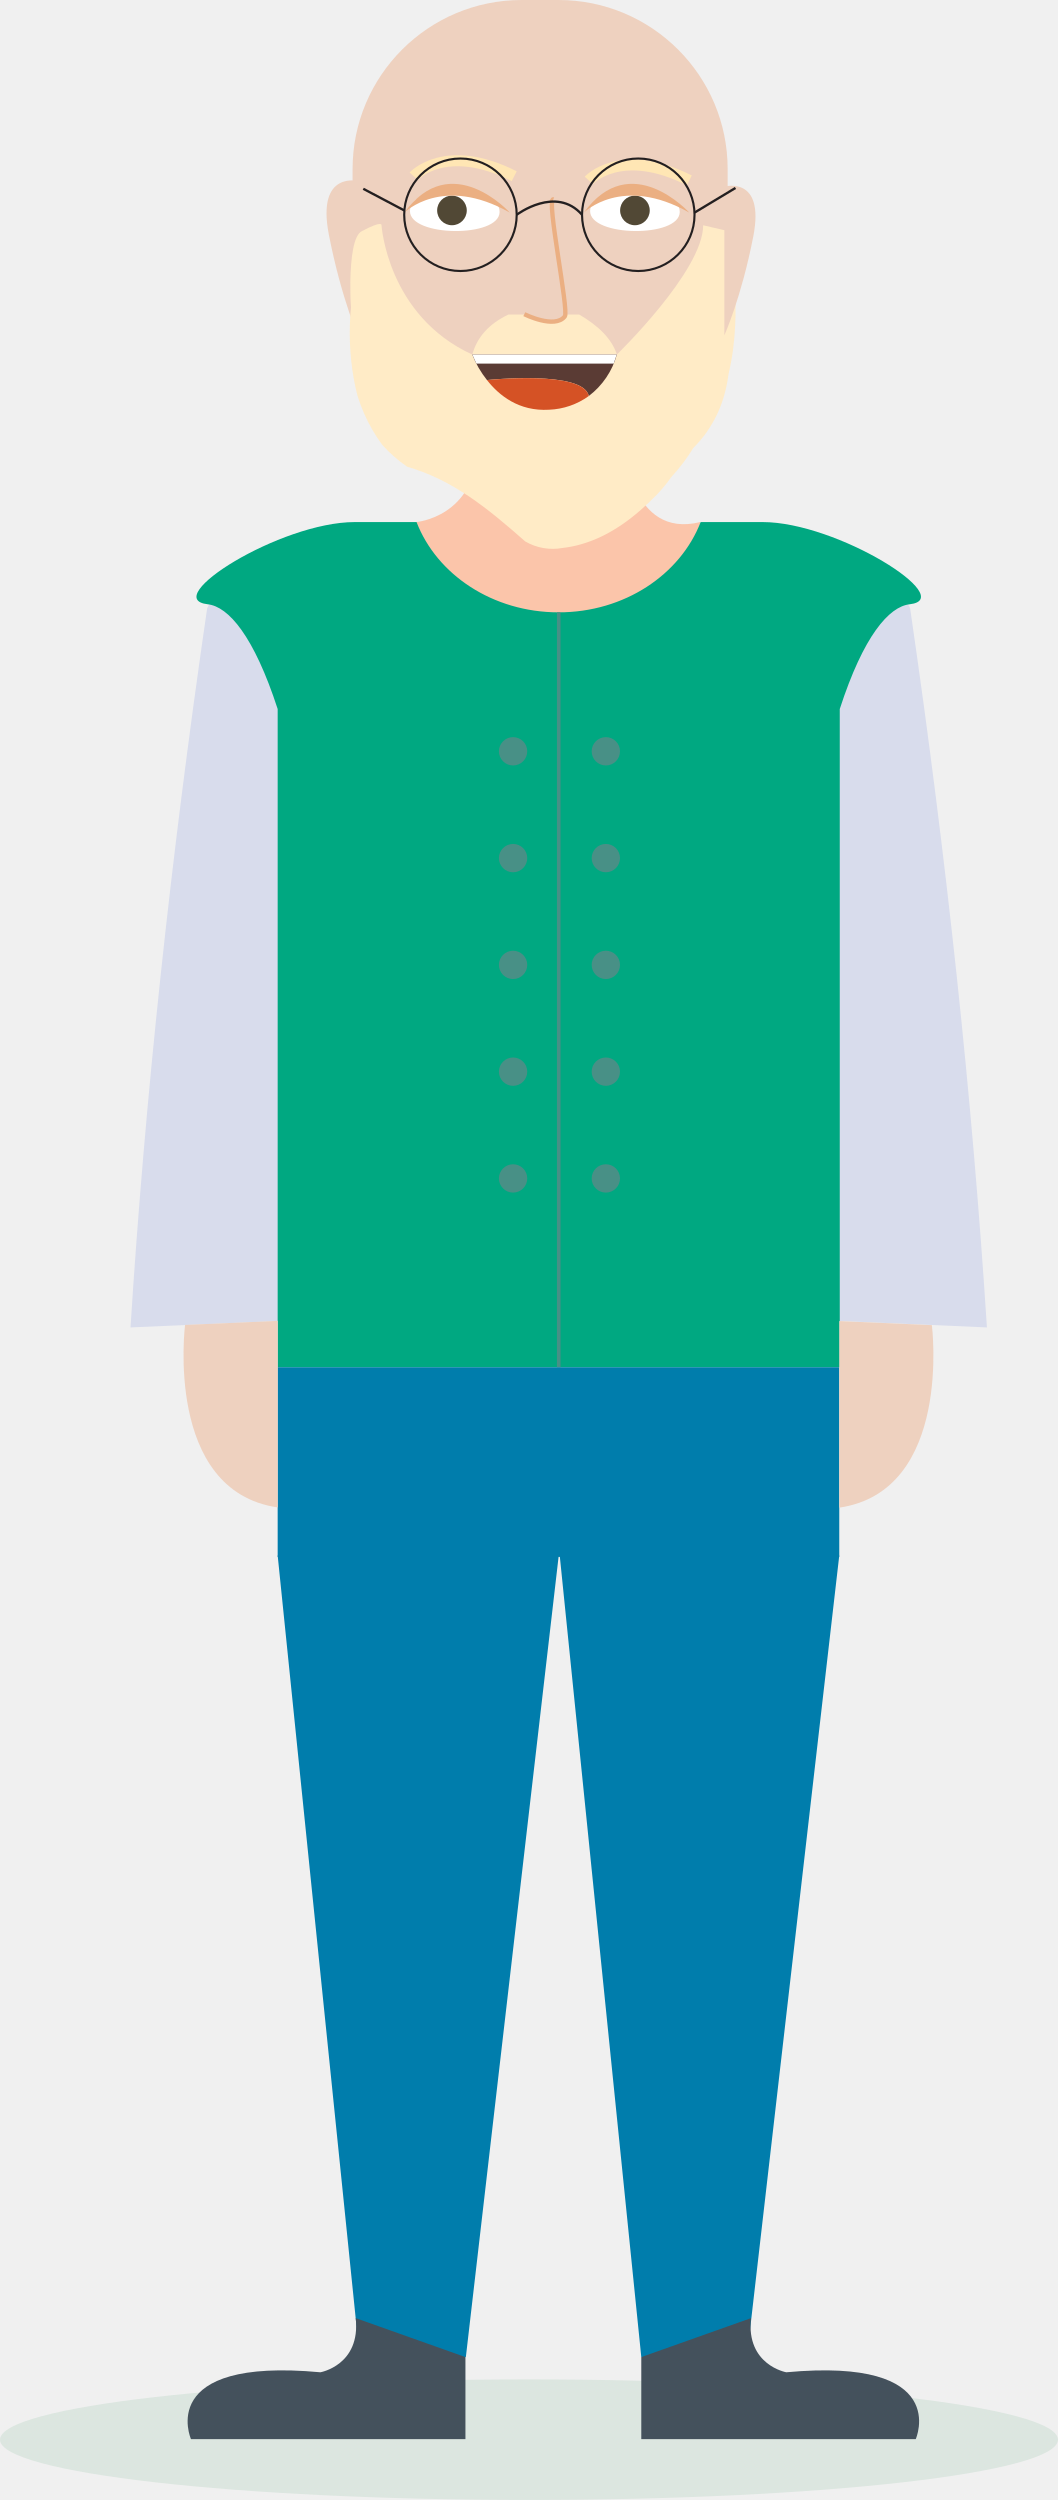
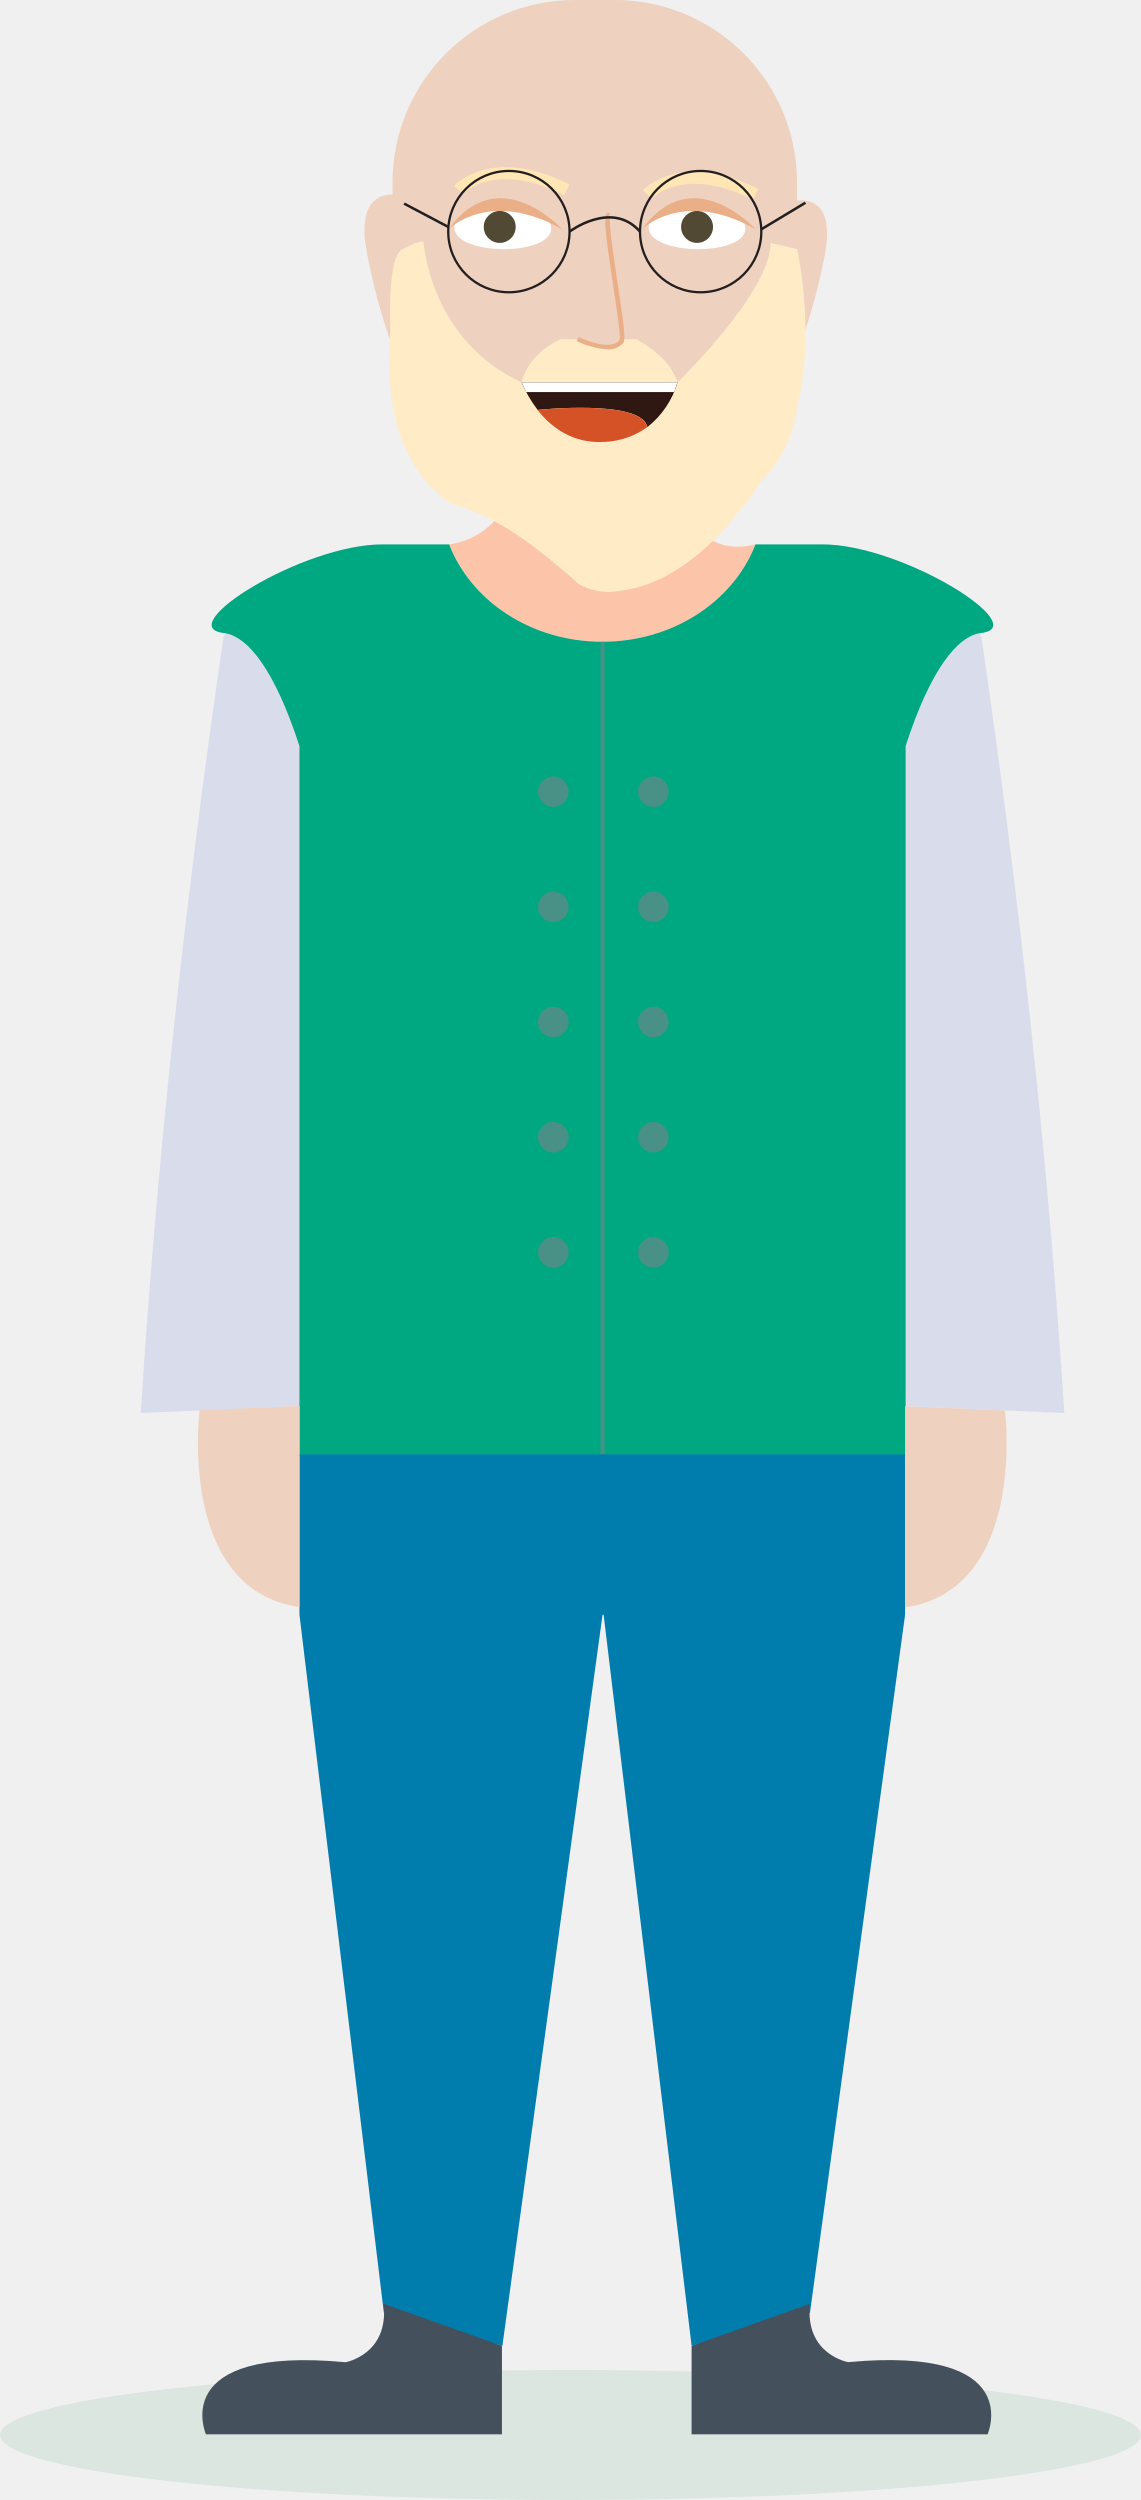
- <svg xmlns="http://www.w3.org/2000/svg" viewBox="0 0 277.84 656.53">
+ <svg xmlns="http://www.w3.org/2000/svg" viewBox="0 0 277.84 608.78">
  <defs>
-     <style>.cls-1{fill:#dce6e0;}.cls-2{fill:#fbc5aa;}.cls-3{fill:#d8dcec;}.cls-4,.cls-5{fill:#00a881;}.cls-5{stroke:#489086;stroke-width:0.95px;}.cls-14,.cls-15,.cls-18,.cls-19,.cls-5{stroke-miterlimit:10;}.cls-6{fill:#007dac;}.cls-14,.cls-15,.cls-7{fill:#eed1bf;}.cls-8{fill:#44515c;}.cls-9{fill:#489086;}.cls-10{fill:#ffebc6;}.cls-11{fill:#fff;}.cls-12{fill:#514835;}.cls-13{fill:#ebaf82;}.cls-14{stroke:#ebaf82;stroke-width:1.15px;}.cls-15{stroke:#ffe6b4;stroke-width:2.89px;}.cls-16{fill:#5a3b34;}.cls-17{fill:#d55225;}.cls-18,.cls-19{fill:none;stroke:#231f20;}.cls-18{stroke-width:0.62px;}.cls-19{stroke-width:0.56px;}</style>
+     <style>.cls-1{fill:#fcc5aa;}.cls-2{fill:#dce6e0;}.cls-3{fill:#d9dceb;}.cls-4{fill:#eed1bf;}.cls-5{fill:#fff;}.cls-6{fill:#ffebc6;}.cls-7{fill:#524935;}.cls-8{fill:#ebaf88;}.cls-9{fill:#ffe6b4;}.cls-10{fill:#301812;}.cls-11{fill:#d55227;}.cls-12,.cls-13,.cls-15{fill:none;stroke-miterlimit:10;}.cls-12,.cls-13{stroke:#231f20;}.cls-12{stroke-width:0.62px;}.cls-13{stroke-width:0.56px;}.cls-14{fill:#00a881;}.cls-15{stroke:#499086;stroke-width:0.95px;}.cls-16{fill:#017dad;}.cls-17{fill:#44515d;}.cls-18{fill:#499086;}</style>
  </defs>
  <g id="Layer_2" data-name="Layer 2">
-     <g id="Avatar">
-       <ellipse class="cls-1" cx="138.92" cy="640.69" rx="138.92" ry="15.83" />
-       <path class="cls-2" d="M109.27,137.1s15.63-1.17,16.35-20H164s1.58,24.55,19.88,20l-1.66,14.1-37.39,14.89-32.47-8.71-7.92-15.76Z" />
-       <path class="cls-3" d="M259.18,348.6l-48.77-2.13v-157s11.28-65,28.6-29.73Q253.41,258.5,259.18,348.6Z" />
-       <path class="cls-3" d="M34.27,348.6,83,346.47v-157s-11.28-65-28.6-29.73Q40,258.5,34.27,348.6Z" />
-       <path class="cls-4" d="M200.25,137.1H184c-5.33,13.79-20,23.71-37.3,23.71s-32-9.92-37.31-23.71H93.2c-19.65,0-51.49,20.13-38.64,21.59C60,159.3,66.68,167,72.92,186.2V359.06H220.53V186.2c6.24-19.25,12.94-26.9,18.36-27.51C251.74,157.23,219.9,137.1,200.25,137.1Z" />
-       <line class="cls-5" x1="146.73" y1="359.06" x2="146.73" y2="160.81" />
-       <rect class="cls-6" x="72.92" y="359.06" width="147.48" height="49.8" />
-       <polygon class="cls-6" points="146.73 408.5 122.34 618.99 94.45 618.99 72.92 408.5 146.73 408.5" />
-       <polygon class="cls-6" points="220.4 408.5 196.14 618.99 168.41 618.99 146.99 408.5 220.4 408.5" />
-       <path class="cls-7" d="M48.6,347.94s-5.53,43.56,24.32,47.93v-49Z" />
-       <path class="cls-7" d="M244.72,348s5.53,43.56-24.32,47.93v-49Z" />
-       <path class="cls-8" d="M168.41,619v21.54h72.08s9.51-21.59-34-17.55c0,0-10.59-1.88-9.28-14.22" />
-       <path class="cls-8" d="M122.23,619v21.54H50.15s-9.51-21.59,34-17.55c0,0,10.59-1.88,9.27-14.22" />
-       <circle class="cls-9" cx="159.1" cy="197.3" r="3.72" />
-       <circle class="cls-9" cx="134.74" cy="197.3" r="3.72" />
-       <circle class="cls-9" cx="159.1" cy="225.35" r="3.72" />
-       <circle class="cls-9" cx="134.74" cy="225.35" r="3.72" />
-       <circle class="cls-9" cx="159.1" cy="253.39" r="3.72" />
-       <circle class="cls-9" cx="134.74" cy="253.39" r="3.72" />
-       <circle class="cls-9" cx="159.1" cy="281.43" r="3.72" />
-       <circle class="cls-9" cx="134.74" cy="281.43" r="3.72" />
-       <circle class="cls-9" cx="159.1" cy="309.47" r="3.72" />
-       <circle class="cls-9" cx="134.74" cy="309.47" r="3.72" />
-       <path class="cls-7" d="M94.51,47.61s-11.5-3.22-8.15,14,8.15,27.87,8.15,27.87Z" />
-       <path class="cls-7" d="M137,0h9.66a44.43,44.43,0,0,1,44.43,44.43v35a49.26,49.26,0,0,1-49.26,49.26h0A49.26,49.26,0,0,1,92.59,79.41v-35A44.43,44.43,0,0,1,137,0Z" />
-       <path class="cls-10" d="M100.19,59.16S101.71,82.87,124,93.1H162s22.66-21.95,22.66-33.94l6.48,1.51s3.4,15.18,1.4,30.87a64.91,64.91,0,0,1-1.22,6.72,39.64,39.64,0,0,1-1.16,5.64,32.9,32.9,0,0,1-1.95,5.13,35.78,35.78,0,0,1-2.67,4.52,30.27,30.27,0,0,1-3.45,4.06,49.52,49.52,0,0,1-5.81,7.69,41.21,41.21,0,0,1-3.68,4.5c-5.82,6-12.4,11-20.1,13.16a29.05,29.05,0,0,1-4.76.94,14.33,14.33,0,0,1-9.82-1.72c-9.81-8.66-19-16.16-31-19.61a33,33,0,0,1-3.44-2.68,39.26,39.26,0,0,1-3.11-3.08,40.77,40.77,0,0,1-2.62-4,43.18,43.18,0,0,1-3.87-8.9c-.41-1.51-.74-3.05-1-4.6a68.74,68.74,0,0,1-.7-18.62C92,78.44,92,76.14,92,74c.13-6.58.88-12.18,3-13.28C100.58,57.74,100.19,59.16,100.19,59.16Z" />
-       <path class="cls-11" d="M131.2,55.68c.09-7.57-23.45-7.86-23.54-.28C107.57,62.24,131.11,62.52,131.2,55.68Z" />
-       <path class="cls-11" d="M178.51,55.68c.09-7.57-23.45-7.86-23.54-.28C154.89,62.24,178.43,62.52,178.51,55.68Z" />
-       <circle class="cls-12" cx="118.69" cy="55.26" r="3.89" />
-       <circle class="cls-12" cx="166.74" cy="55.26" r="3.89" />
-       <path class="cls-13" d="M106.19,55.84s10-10.05,27.7,0C133.89,55.84,118.5,38.82,106.19,55.84Z" />
-       <path class="cls-13" d="M153.33,55.84s10-10.05,27.69,0C181,55.84,165.63,38.82,153.33,55.84Z" />
-       <path class="cls-10" d="M133.53,82.6c-5.25,2.49-8.27,6.06-9.5,10.5H162c-1.32-4.07-4.77-7.52-9.9-10.5Z" />
-       <path class="cls-14" d="M137.69,82.51s8,4,10.64.58c1.14-1.49-5-31.36-3-30.73" />
-       <path class="cls-15" d="M108.64,46.27s8.33-9.13,26.4,0" />
-       <path class="cls-15" d="M154.62,47.37s8.33-9.12,26.4,0" />
-       <path class="cls-16" d="M162,93.1A20.56,20.56,0,0,1,154.62,104c-1.38-6.86-26.65-4.2-26.73-4.19A26.46,26.46,0,0,1,124,93.1Z" />
-       <path class="cls-17" d="M154.62,104h0a19,19,0,0,1-10.44,3.6c-7.92.47-13.15-3.77-16.29-7.79C128,99.81,153.24,97.15,154.62,104Z" />
-       <polygon class="cls-16" points="127.89 99.82 127.89 99.82 127.89 99.82 127.89 99.82" />
-       <path class="cls-7" d="M190.23,49s10.72-3,7.6,13.06-7.6,26-7.6,26Z" />
-       <polygon class="cls-11" points="124.03 93.1 125.11 95.49 161.16 95.49 161.97 93.1 124.03 93.1" />
-       <path class="cls-18" d="M135.69,56.4s10.31-7.8,17.16,0" />
-       <line class="cls-18" x1="95.4" y1="49.58" x2="106.15" y2="55.26" />
-       <line class="cls-18" x1="193.14" y1="49.36" x2="182.39" y2="55.83" />
-       <circle class="cls-19" cx="120.92" cy="56.4" r="14.77" />
-       <circle class="cls-19" cx="167.62" cy="56.4" r="14.77" />
+     <g id="Layer_1-2" data-name="Layer 1">
+       <path id="Vrat" class="cls-1" d="M184,132.56l-.21.53c-5.49,13.54-20,23.2-37.1,23.2-17.29,0-32-9.91-37.3-23.71h-.15a18.31,18.31,0,0,0,12.53-7.4,18,18,0,0,0,2-3.72,25.58,25.58,0,0,0,1.79-8.83H164a36.91,36.91,0,0,0,1.89,8.82c1.18,3.37,3.09,7,6.14,9.24C174.87,132.85,178.86,133.86,184,132.56Z" />
+       <ellipse class="cls-2" cx="138.92" cy="592.95" rx="138.92" ry="15.83" />
+       <path class="cls-3" d="M259.18,344.09,210.41,342V185s11.28-65,28.6-29.73Q253.41,254,259.18,344.09Z" />
+       <path id="Koza" class="cls-4" d="M200.83,62.06a133.55,133.55,0,0,1-7.42,25.57A49.25,49.25,0,0,1,96,85.72,155.45,155.45,0,0,1,89.36,61.6c-2.46-12.67,3.11-14.27,6.23-14.23V44.43A44.43,44.43,0,0,1,140,0h9.66a44.43,44.43,0,0,1,44.43,44.43v4.42C196.6,48.55,203.39,48.86,200.83,62.06Z" />
+       <path class="cls-5" d="M134.2,55.68c.09-7.58-23.45-7.86-23.54-.29C110.57,62.23,134.11,62.52,134.2,55.68Z" />
+       <path id="Brada" class="cls-6" d="M196.13,80.26a84.45,84.45,0,0,1-.63,11.28,62.13,62.13,0,0,1-1.21,6.71,39.35,39.35,0,0,1-1.16,5.64,32.64,32.64,0,0,1-1.95,5.14,35.78,35.78,0,0,1-2.67,4.52,30.91,30.91,0,0,1-3.45,4.06c-.85,1.37-1.75,2.71-2.72,4a47.51,47.51,0,0,1-3.09,3.69,40.28,40.28,0,0,1-3.68,4.5q-1.73,1.77-3.54,3.41c-4.92,4.45-10.38,8-16.56,9.76a31.32,31.32,0,0,1-4.76.94,14.39,14.39,0,0,1-9.82-1.72c-6.31-5.57-12.37-10.65-19.09-14.49a54,54,0,0,0-12-5.12,36,36,0,0,1-3.44-2.68,41.17,41.17,0,0,1-3.12-3.08,41.47,41.47,0,0,1-2.61-4,43.1,43.1,0,0,1-3.87-8.89c-.41-1.52-.74-3.05-1-4.61a67.93,67.93,0,0,1-.86-16.61c0-.67.09-1.34.16-2C95,78.43,95,76.13,95,73.94c.13-6.57.88-12.17,3-13.27,3.29-1.73,4.5-2,4.94-1.83a.32.32,0,0,1,.23.14h0a.25.25,0,0,1,0,.16S104.71,82.87,127,93.1H165s22.66-21.95,22.66-33.95l5.68,1.33.8.19A102.54,102.54,0,0,1,196.13,80.26Z" />
+       <path class="cls-5" d="M181.51,55.68c.09-7.58-23.45-7.86-23.54-.29C157.89,62.23,181.43,62.52,181.51,55.68Z" />
+       <circle class="cls-7" cx="121.69" cy="55.26" r="3.89" />
+       <circle class="cls-7" cx="169.74" cy="55.26" r="3.89" />
+       <path id="Oci" class="cls-8" d="M109.19,55.84s10-10.05,27.7,0C136.89,55.84,121.5,38.82,109.19,55.84Z" />
+       <path id="Oci-2" data-name="Oci" class="cls-8" d="M156.33,55.84s10-10.05,27.69,0C184,55.84,168.63,38.82,156.33,55.84Z" />
+       <path id="Brki" class="cls-6" d="M165,93.09H127c1.23-4.43,4.25-8,9.5-10.49h4.36c1.25.59,8.06,3.63,10.44.49a1.07,1.07,0,0,0,.12-.49h3.62C160.2,85.57,163.65,89,165,93.09Z" />
+       <path class="cls-4" d="M148.34,52.35l-.4,1.56C147.92,52.84,148,52.26,148.34,52.35Z" />
+       <path id="Nos" class="cls-8" d="M147.87,85.06a19.66,19.66,0,0,1-7.44-2l.52-1c2.11,1.06,8,3.28,9.92.75.32-.84-.77-8-1.64-13.82-1.86-12.29-2.3-16.23-1.43-17a.74.74,0,0,1,.71-.15l-.34,1.11a.42.42,0,0,0,.44-.16c-.5,1,.8,9.68,1.76,16,1.62,10.7,2,13.92,1.42,14.69A4.65,4.65,0,0,1,147.87,85.06Z" />
+       <g id="Obrve">
+         <path class="cls-9" d="M137.39,47.55c-16.77-8.46-24.37-.65-24.69-.31l-2.12-2c.37-.41,9.28-9.82,28.11-.32Z" />
+       </g>
+       <g id="Obrve-2" data-name="Obrve">
+         <g id="Obrve-3" data-name="Obrve">
+           <path id="Obrve-4" data-name="Obrve" class="cls-9" d="M183.37,48.65c-16.9-8.52-24.6-.39-24.68-.31l-2.13-2c.37-.4,9.28-9.82,28.11-.31Z" />
+         </g>
+       </g>
+       <path class="cls-10" d="M165,93.1a21.64,21.64,0,0,1-7.35,10.9c-1.38-6.86-26.65-4.19-26.73-4.18A31.85,31.85,0,0,1,127,93.1Z" />
+       <path class="cls-11" d="M157.62,104h0a19,19,0,0,1-10.44,3.61c-7.92.47-13.15-3.77-16.29-7.79C131,99.81,156.24,97.14,157.62,104Z" />
+       <polygon class="cls-10" points="130.89 99.82 130.89 99.82 130.89 99.82 130.89 99.82" />
+       <polygon class="cls-5" points="127.03 93.1 128.11 95.48 164.16 95.48 164.97 93.1 127.03 93.1" />
+       <g id="Ocala">
+         <path class="cls-12" d="M138.69,56.4s10.31-7.8,17.16,0" />
+         <line class="cls-12" x1="98.4" y1="49.58" x2="109.15" y2="55.26" />
+         <line class="cls-12" x1="196.14" y1="49.36" x2="185.39" y2="55.83" />
+         <circle class="cls-13" cx="123.92" cy="56.4" r="14.77" />
+         <circle class="cls-13" cx="170.62" cy="56.4" r="14.77" />
+       </g>
+       <path class="cls-3" d="M34.27,344.09,83,342V185s-11.28-65-28.6-29.73Q40,254,34.27,344.09Z" />
+       <path id="Pulover" class="cls-14" d="M238.89,154.15l-.41.06c-5.35.94-11.87,8.69-17.95,27.46V354.52H72.92V181.67c-6.09-18.77-12.6-26.52-18-27.46l-.41-.06c-12.85-1.45,19-21.59,38.64-21.59h16.22c5.33,13.8,20,23.71,37.3,23.71,17.08,0,31.61-9.66,37.1-23.2.08-.17.14-.34.21-.51h16.22C219.9,132.56,251.74,152.7,238.89,154.15Z" />
+       <line id="Zadrga" class="cls-15" x1="146.73" y1="354.54" x2="146.73" y2="156.29" />
+       <polygon id="Hlace" class="cls-16" points="220.4 354.17 220.4 393.21 197.23 563.23 168.41 571.24 146.99 393.21 146.73 393.21 122.34 571.24 122.23 571.24 93.48 563.25 72.92 393.21 72.92 354.17 220.4 354.17" />
+       <path id="Koza-2" data-name="Koza" class="cls-4" d="M48.6,343.42S43.07,387,72.92,391.36v-49Z" />
+       <path id="Koza-3" data-name="Koza" class="cls-4" d="M244.72,343.48s5.53,43.56-24.32,47.94v-49Z" />
+       <path class="cls-17" d="M240.49,592.79H168.41V571.24L197.23,561s0,.05,0,.08c-1.25,12.27,9.29,14.13,9.29,14.13C250,571.19,240.49,592.79,240.49,592.79Z" />
+       <path class="cls-17" d="M122.23,571.24v21.55H50.15s-9.51-21.6,34-17.56c0,0,10.59-1.87,9.27-14.21l.08,0Z" />
+       <circle id="Gumb" class="cls-18" cx="159.1" cy="192.79" r="3.72" />
+       <circle id="Gumb-2" data-name="Gumb" class="cls-18" cx="134.74" cy="192.79" r="3.72" />
+       <circle id="Gumb-3" data-name="Gumb" class="cls-18" cx="159.1" cy="220.83" r="3.72" />
+       <circle id="Gumb-4" data-name="Gumb" class="cls-18" cx="134.74" cy="220.83" r="3.72" />
+       <circle id="Gumb-5" data-name="Gumb" class="cls-18" cx="159.1" cy="248.87" r="3.72" />
+       <circle id="Gumb-6" data-name="Gumb" class="cls-18" cx="134.74" cy="248.87" r="3.72" />
+       <circle id="Gumb-7" data-name="Gumb" class="cls-18" cx="159.1" cy="276.92" r="3.72" />
+       <circle id="Gumb-8" data-name="Gumb" class="cls-18" cx="134.74" cy="276.92" r="3.72" />
+       <circle id="Gumb-9" data-name="Gumb" class="cls-18" cx="159.1" cy="304.96" r="3.72" />
+       <circle id="Gumb-10" data-name="Gumb" class="cls-18" cx="134.74" cy="304.96" r="3.72" />
    </g>
  </g>
</svg>
